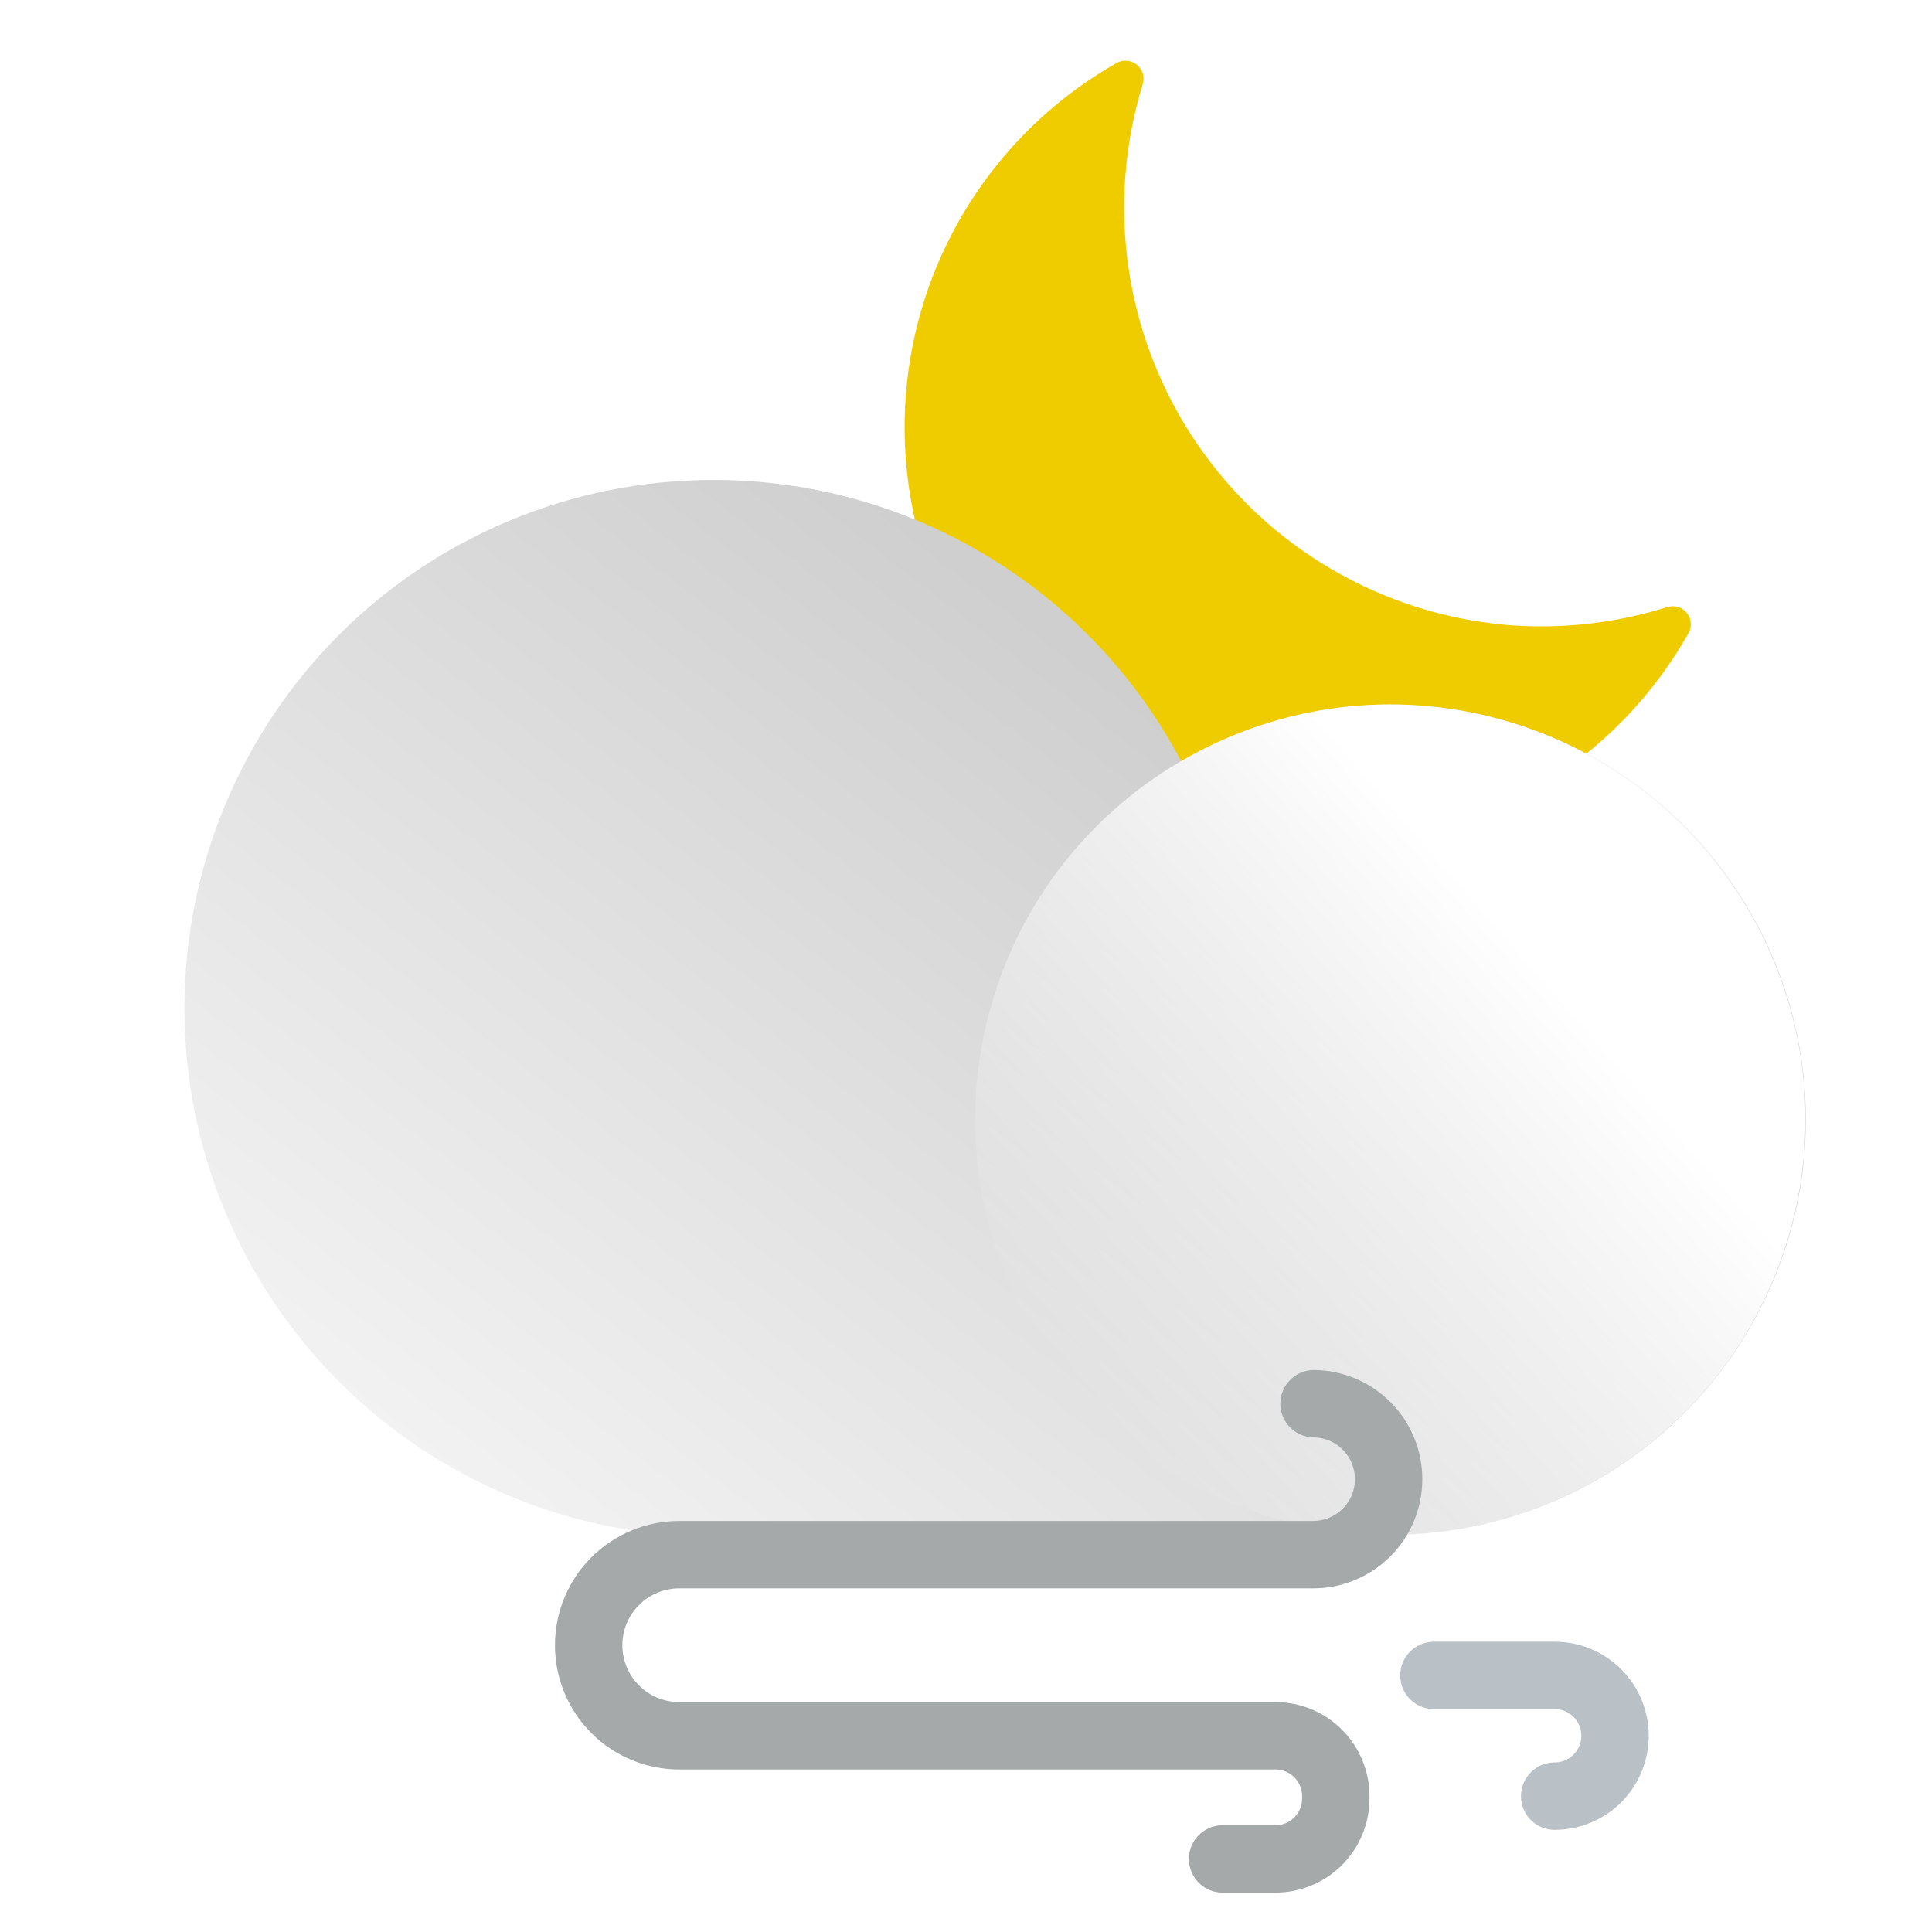
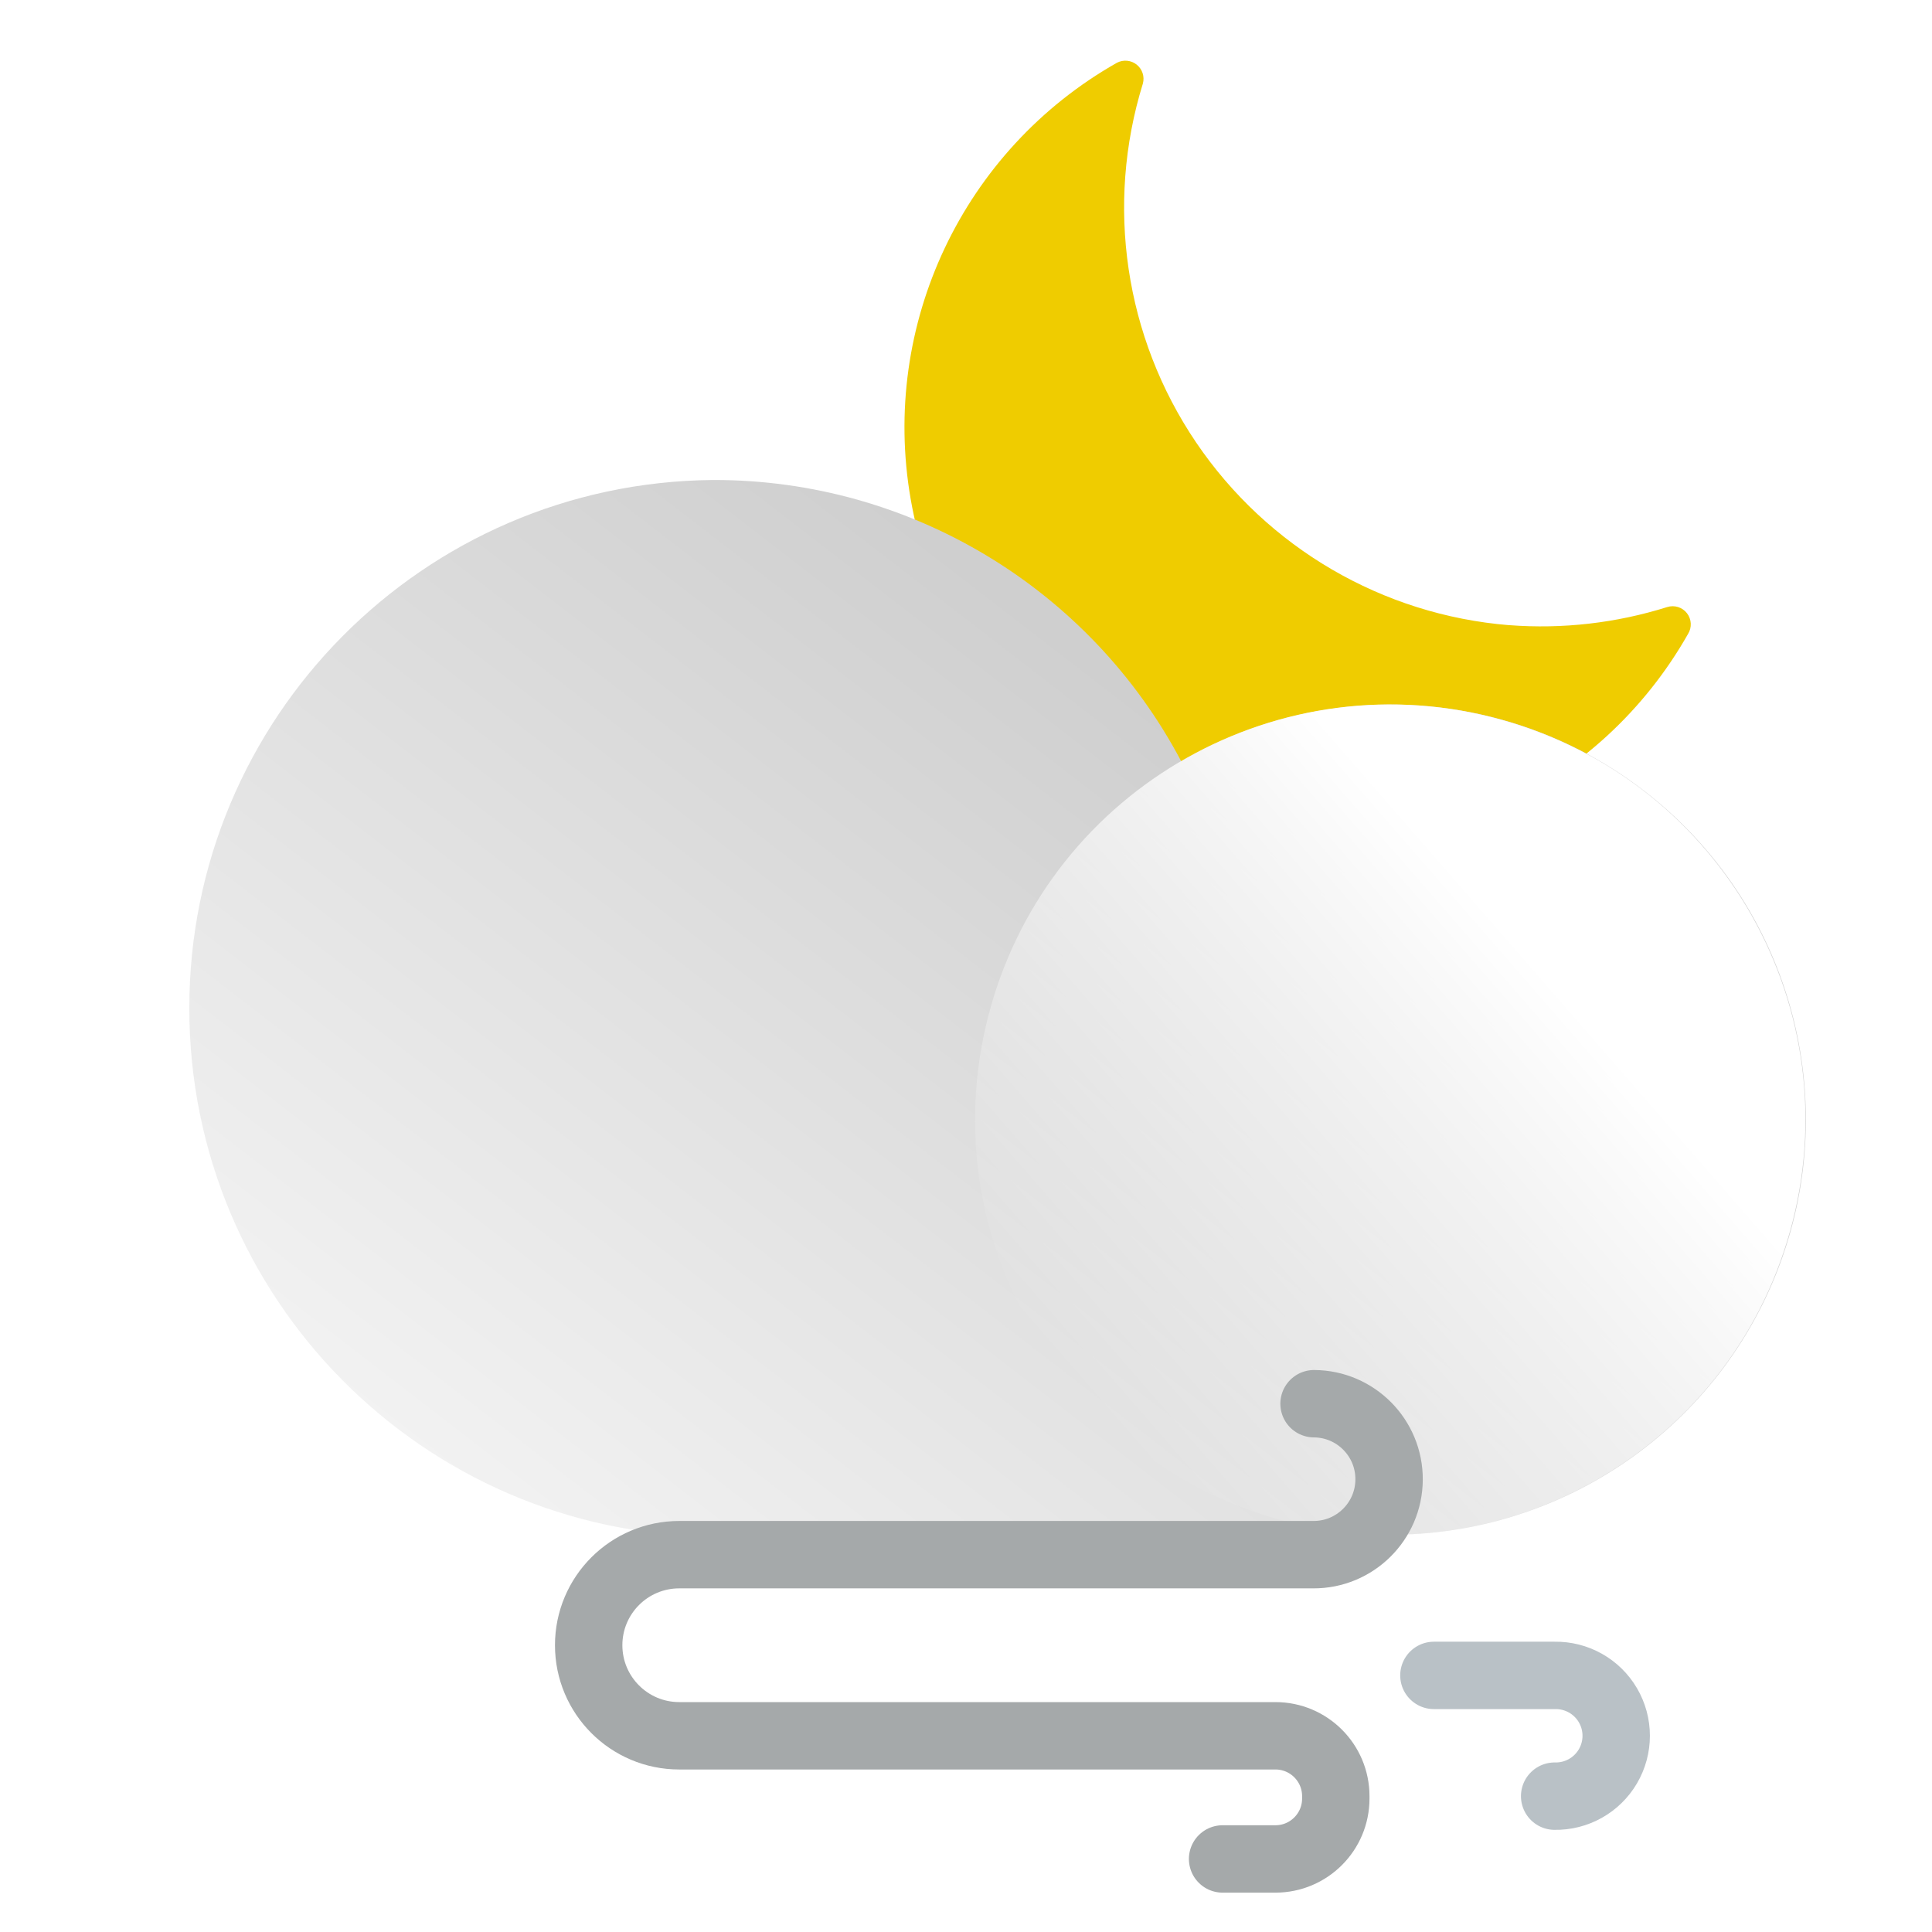
- <svg xmlns="http://www.w3.org/2000/svg" width="86" height="86" viewBox="0 0 86 86" fill="none">
-   <path d="M67.188 27.829C64.402 27.604 61.703 26.756 59.29 25.347C56.876 23.939 54.81 22.006 53.244 19.692C51.678 17.377 50.652 14.741 50.242 11.976C49.832 9.212 50.048 6.392 50.874 3.722C50.916 3.57 50.913 3.409 50.865 3.259C50.816 3.109 50.725 2.977 50.602 2.878C50.479 2.779 50.33 2.719 50.173 2.704C50.016 2.689 49.858 2.721 49.719 2.795C47.219 4.212 45.081 6.187 43.471 8.567C41.86 10.947 40.822 13.666 40.435 16.513C40.049 19.36 40.326 22.258 41.244 24.981C42.162 27.703 43.697 30.177 45.729 32.209C47.761 34.24 50.234 35.775 52.957 36.693C55.679 37.611 58.577 37.888 61.424 37.502C64.272 37.116 66.991 36.077 69.371 34.467C71.75 32.857 73.725 30.718 75.142 28.219C75.23 28.079 75.272 27.916 75.264 27.751C75.256 27.586 75.197 27.428 75.096 27.297C74.995 27.167 74.856 27.071 74.699 27.022C74.541 26.973 74.373 26.973 74.215 27.023C71.945 27.736 69.56 28.01 67.188 27.829Z" fill="#EFCC00" />
-   <path d="M31.793 21.366C36.07 21.364 40.266 22.53 43.929 24.737C47.592 26.944 50.583 30.108 52.581 33.889C55.035 32.455 57.786 31.606 60.622 31.408C63.457 31.21 66.3 31.67 68.929 32.75C71.558 33.83 73.902 35.502 75.78 37.637C77.657 39.771 79.016 42.309 79.753 45.054C80.489 47.8 80.582 50.678 80.024 53.465C79.466 56.252 78.273 58.873 76.537 61.123C74.802 63.374 72.57 65.194 70.016 66.442C67.462 67.689 64.655 68.331 61.813 68.316L31.726 68.397C25.489 68.397 19.508 65.919 15.098 61.509C10.688 57.099 8.21 51.118 8.21 44.881C8.21 38.645 10.688 32.663 15.098 28.253C19.508 23.843 25.489 21.366 31.726 21.366H31.793Z" fill="url(#paint0_linear)" />
-   <path d="M79.679 54.81C82.425 44.982 76.684 34.789 66.856 32.043C57.028 29.297 46.835 35.039 44.089 44.867C41.343 54.694 47.085 64.888 56.913 67.633C66.74 70.379 76.933 64.638 79.679 54.81Z" fill="url(#paint1_linear)" />
-   <path d="M58.493 62.484C59.377 62.495 60.221 62.854 60.843 63.483C61.464 64.111 61.813 64.96 61.812 65.844C61.812 66.735 61.459 67.589 60.829 68.219C60.199 68.849 59.344 69.203 58.453 69.203H30.234C29.165 69.203 28.14 69.628 27.384 70.384C26.628 71.14 26.203 72.165 26.203 73.234V73.234C26.203 74.303 26.628 75.329 27.384 76.085C28.14 76.841 29.165 77.266 30.234 77.266H56.773C57.486 77.266 58.17 77.549 58.674 78.053C59.178 78.557 59.461 79.24 59.461 79.953V80.061C59.461 80.773 59.178 81.457 58.674 81.961C58.17 82.465 57.486 82.748 56.773 82.748H54.422" stroke="#A5A9AA" stroke-width="3" stroke-miterlimit="10" stroke-linecap="round" />
-   <path d="M69.203 79.953C69.916 79.953 70.6 79.67 71.103 79.166C71.608 78.662 71.891 77.978 71.891 77.266C71.891 76.553 71.608 75.869 71.103 75.365C70.6 74.861 69.916 74.578 69.203 74.578H63.828" stroke="#B9C1C6" stroke-width="3" stroke-miterlimit="10" stroke-linecap="round" />
+ <svg xmlns="http://www.w3.org/2000/svg" width="86" height="86" fill="none">
+   <path d="M67.188 27.83A18.65 18.65 0 0150.873 3.721a.807.807 0 00-1.155-.927 18.652 18.652 0 1025.423 25.424.807.807 0 00-.927-1.196 18.69 18.69 0 01-7.028.806z" fill="#EFCC00" />
+   <path d="M31.793 21.366a23.502 23.502 0 0120.788 12.523 18.477 18.477 0 119.232 34.427l-30.087.08a23.516 23.516 0 010-47.03h.067z" fill="url(#paint0_linear)" />
+   <path d="M79.68 54.81c2.745-9.828-2.996-20.02-12.824-22.767-9.828-2.746-20.02 2.996-22.767 12.824-2.746 9.828 2.996 20.02 12.824 22.766 9.827 2.746 20.02-2.995 22.766-12.823z" fill="url(#paint1_linear)" />
+   <path d="M58.493 62.484a3.36 3.36 0 01-.04 6.72H30.234a4.03 4.03 0 00-4.03 4.03v0a4.031 4.031 0 004.03 4.032h26.54a2.688 2.688 0 012.687 2.687v.108a2.688 2.688 0 01-2.688 2.687h-2.351" stroke="#A5A9AA" stroke-width="3" stroke-miterlimit="10" stroke-linecap="round" />
+   <path d="M69.203 79.953a2.688 2.688 0 100-5.375h-5.375" stroke="#B9C1C6" stroke-width="3" stroke-miterlimit="10" stroke-linecap="round" />
  <defs>
    <linearGradient id="paint0_linear" x1="25.867" y1="70.399" x2="54.207" y2="33.701" gradientUnits="userSpaceOnUse">
      <stop stop-color="#F2F2F2" />
      <stop offset="1" stop-color="#CFCFCF" />
    </linearGradient>
    <linearGradient id="paint1_linear" x1="69.427" y1="43.267" x2="48.023" y2="61.899" gradientUnits="userSpaceOnUse">
-       <stop offset="0.02" stop-color="white" />
-       <stop offset="1" stop-color="white" stop-opacity="0" />
+       <stop offset=".02" stop-color="#fff" />
+       <stop offset="1" stop-color="#fff" stop-opacity="0" />
    </linearGradient>
  </defs>
</svg>
